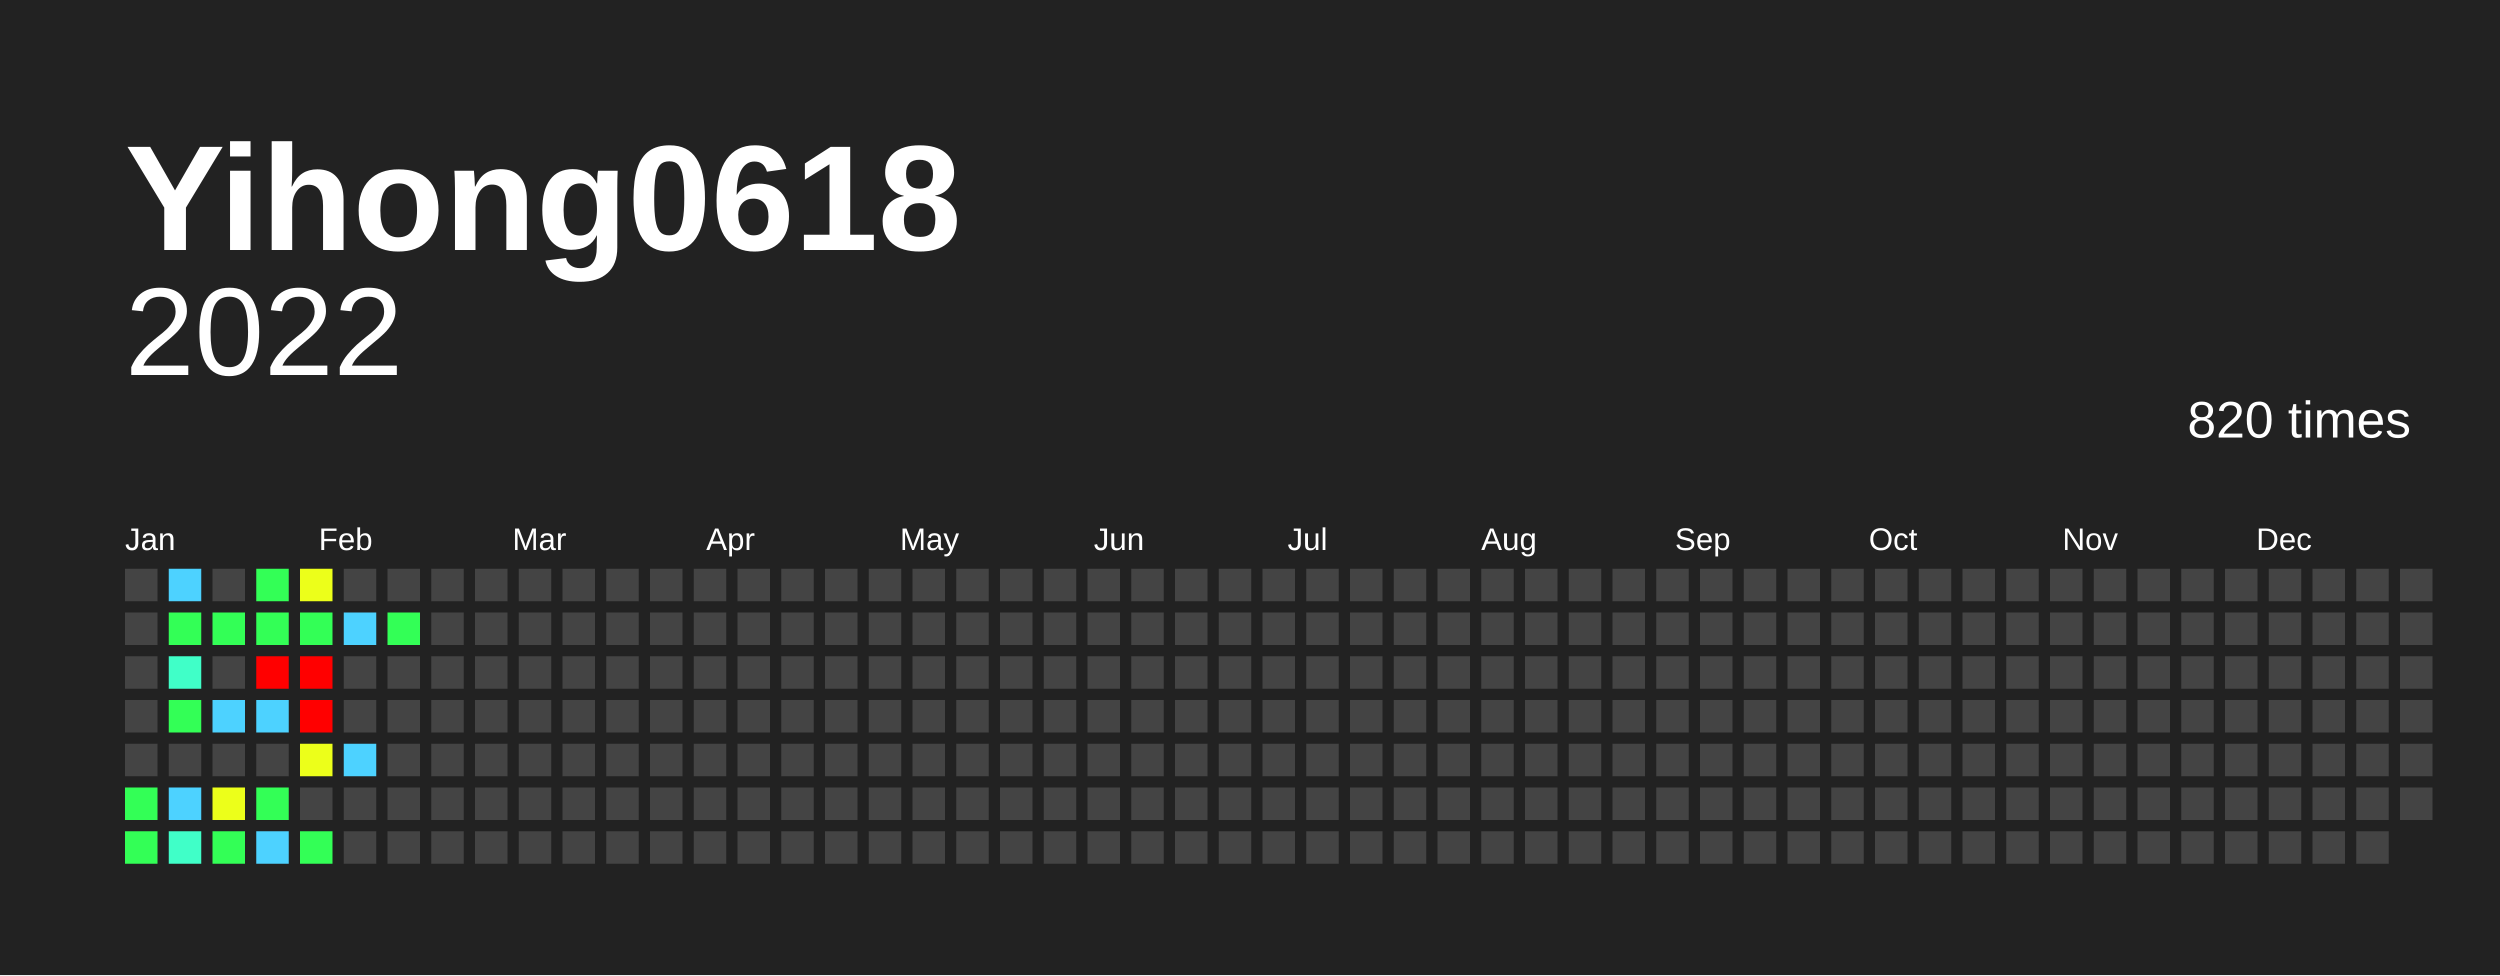
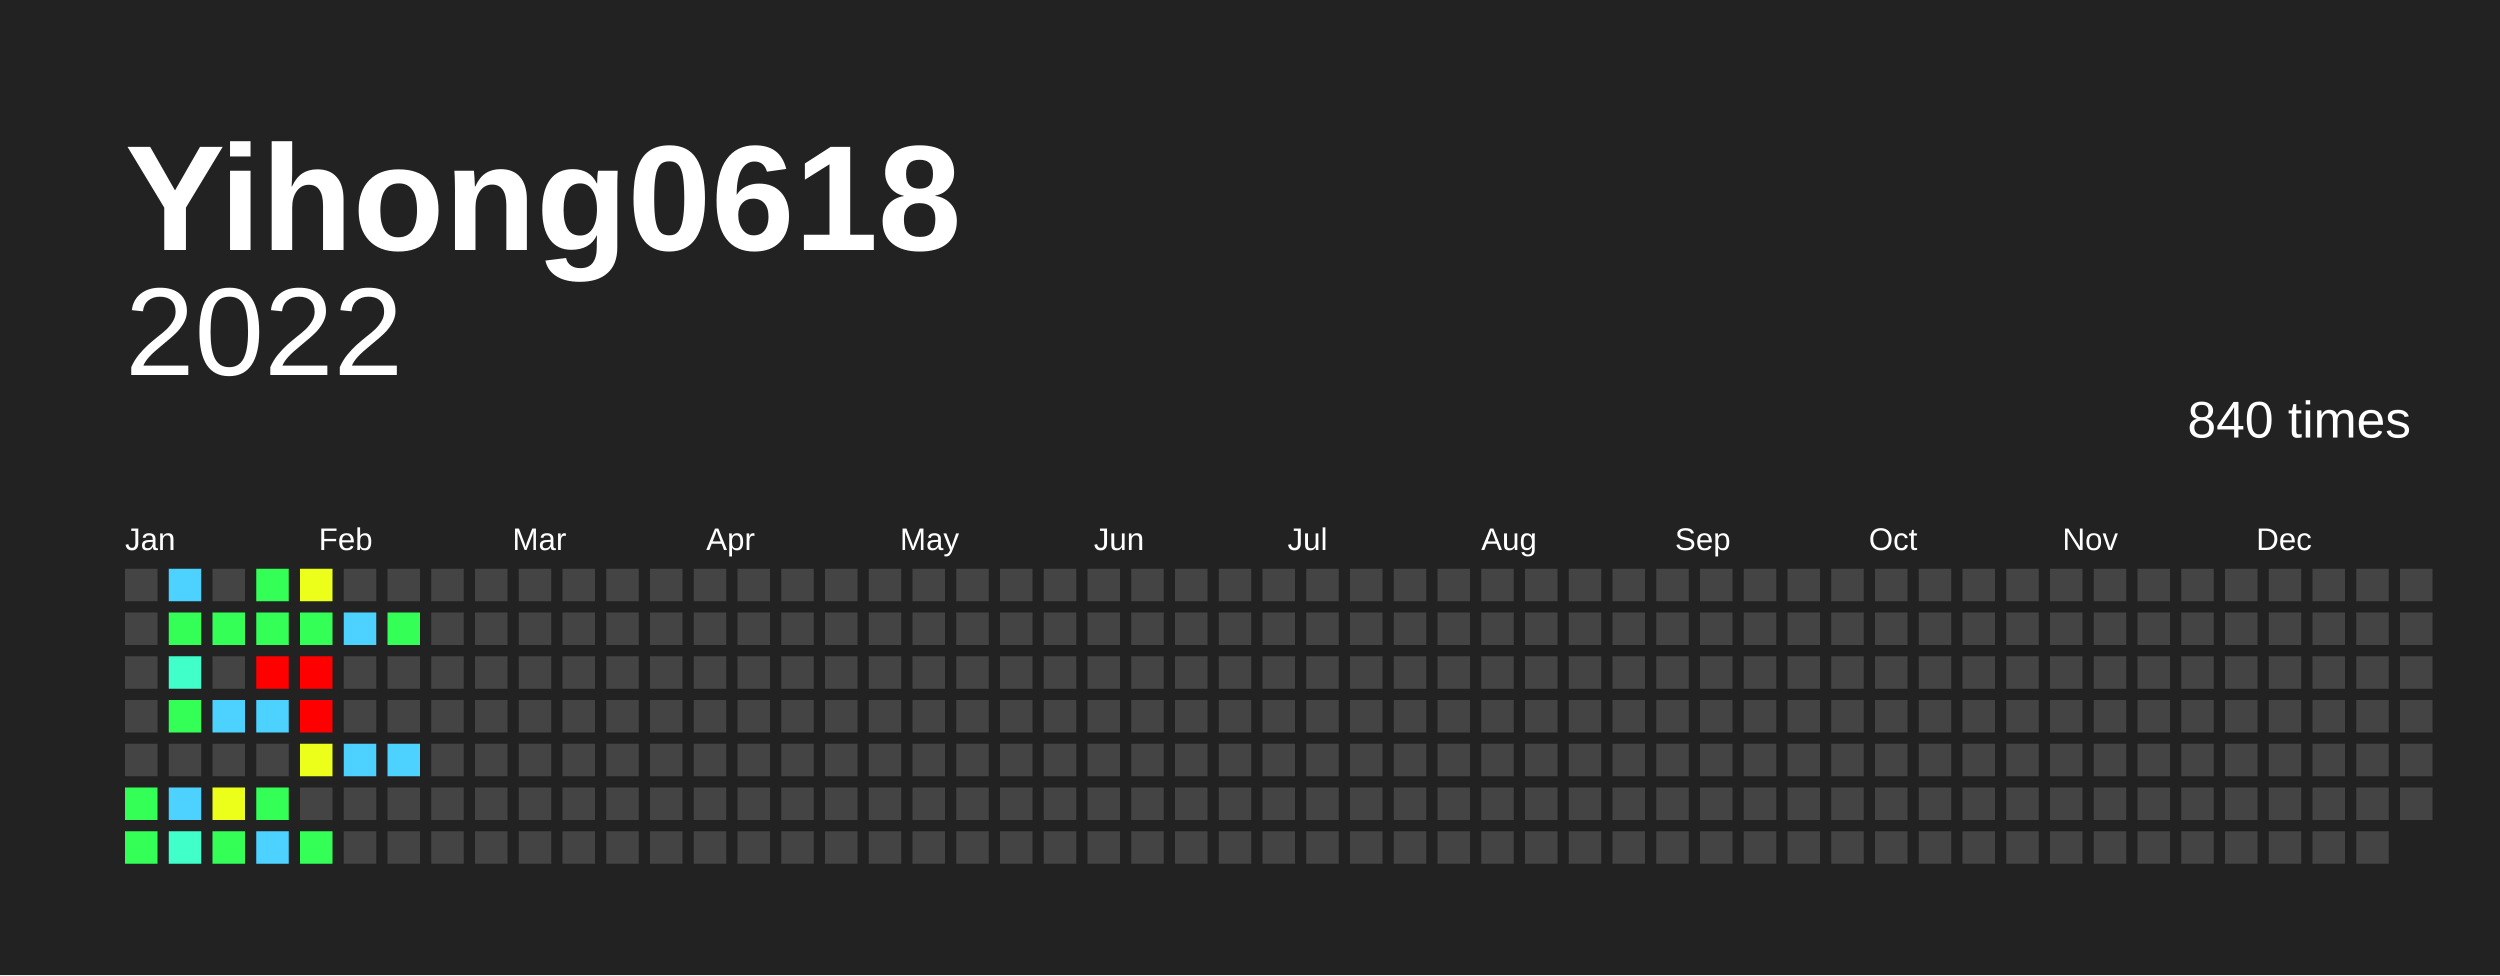
<svg xmlns="http://www.w3.org/2000/svg" baseProfile="full" height="78mm" version="1.1" viewBox="0,0,200,78" width="200mm">
  <defs />
  <rect fill="#222222" height="78" width="200" x="0" y="0" />
  <text fill="#FFFFFF" style="font-size:12px; font-family:Arial; font-weight:bold;" x="10" y="20">Yihong0618</text>
  <text alignment-baseline="hanging" fill="#FFFFFF" style="font-size:10.0px; font-family:Arial;" x="10" y="30">2022</text>
-   <text alignment-baseline="hanging" fill="#FFFFFF" style="font-size:4.125px; font-family:Arial;" x="175" y="35">820 times</text>
+   <text alignment-baseline="hanging" fill="#FFFFFF" style="font-size:4.125px; font-family:Arial;" x="175" y="35">840 times</text>
  <text fill="#FFFFFF" style="font-size:2.5px; font-family:Arial" x="10.0" y="44">Jan</text>
  <text fill="#FFFFFF" style="font-size:2.5px; font-family:Arial" x="25.5" y="44">Feb</text>
  <text fill="#FFFFFF" style="font-size:2.5px; font-family:Arial" x="41.0" y="44">Mar</text>
  <text fill="#FFFFFF" style="font-size:2.5px; font-family:Arial" x="56.5" y="44">Apr</text>
  <text fill="#FFFFFF" style="font-size:2.5px; font-family:Arial" x="72.0" y="44">May</text>
  <text fill="#FFFFFF" style="font-size:2.5px; font-family:Arial" x="87.5" y="44">Jun</text>
  <text fill="#FFFFFF" style="font-size:2.5px; font-family:Arial" x="103.0" y="44">Jul</text>
  <text fill="#FFFFFF" style="font-size:2.5px; font-family:Arial" x="118.5" y="44">Aug</text>
  <text fill="#FFFFFF" style="font-size:2.5px; font-family:Arial" x="134.0" y="44">Sep</text>
  <text fill="#FFFFFF" style="font-size:2.5px; font-family:Arial" x="149.5" y="44">Oct</text>
  <text fill="#FFFFFF" style="font-size:2.5px; font-family:Arial" x="165.0" y="44">Nov</text>
  <text fill="#FFFFFF" style="font-size:2.5px; font-family:Arial" x="180.5" y="44">Dec</text>
  <rect fill="#444444" height="2.6" width="2.6" x="10.0" y="45.5" />
  <rect fill="#444444" height="2.6" width="2.6" x="10.0" y="49.0" />
  <rect fill="#444444" height="2.6" width="2.6" x="10.0" y="52.5" />
  <rect fill="#444444" height="2.6" width="2.6" x="10.0" y="56.0" />
  <rect fill="#444444" height="2.6" width="2.6" x="10.0" y="59.5" />
  <rect fill="#33ff56" height="2.6" width="2.6" x="10.0" y="63.0" />
  <rect fill="#33ff56" height="2.6" width="2.6" x="10.0" y="66.5" />
  <rect fill="#4dd2ff" height="2.6" width="2.6" x="13.5" y="45.5" />
  <rect fill="#33ff56" height="2.6" width="2.6" x="13.5" y="49.0" />
  <rect fill="#40ffc8" height="2.6" width="2.6" x="13.5" y="52.5" />
  <rect fill="#33ff56" height="2.6" width="2.6" x="13.5" y="56.0" />
  <rect fill="#444444" height="2.6" width="2.6" x="13.5" y="59.5" />
  <rect fill="#4dd2ff" height="2.6" width="2.6" x="13.5" y="63.0" />
  <rect fill="#40ffc8" height="2.6" width="2.6" x="13.5" y="66.5" />
  <rect fill="#444444" height="2.6" width="2.6" x="17.0" y="45.5" />
  <rect fill="#33ff56" height="2.6" width="2.6" x="17.0" y="49.0" />
  <rect fill="#444444" height="2.6" width="2.6" x="17.0" y="52.5" />
  <rect fill="#4dd2ff" height="2.6" width="2.6" x="17.0" y="56.0" />
  <rect fill="#444444" height="2.6" width="2.6" x="17.0" y="59.5" />
  <rect fill="#ecff1a" height="2.6" width="2.6" x="17.0" y="63.0" />
  <rect fill="#33ff56" height="2.6" width="2.6" x="17.0" y="66.5" />
  <rect fill="#33ff56" height="2.6" width="2.6" x="20.5" y="45.5" />
  <rect fill="#33ff56" height="2.6" width="2.6" x="20.5" y="49.0" />
  <rect fill="red" height="2.6" width="2.6" x="20.5" y="52.5" />
  <rect fill="#4dd2ff" height="2.6" width="2.6" x="20.5" y="56.0" />
  <rect fill="#444444" height="2.6" width="2.6" x="20.5" y="59.5" />
  <rect fill="#33ff56" height="2.6" width="2.6" x="20.5" y="63.0" />
  <rect fill="#4dd2ff" height="2.6" width="2.6" x="20.5" y="66.5" />
  <rect fill="#ecff1a" height="2.6" width="2.6" x="24.0" y="45.5" />
  <rect fill="#33ff56" height="2.6" width="2.6" x="24.0" y="49.0" />
  <rect fill="red" height="2.6" width="2.6" x="24.0" y="52.5" />
  <rect fill="red" height="2.6" width="2.6" x="24.0" y="56.0" />
  <rect fill="#ecff1a" height="2.6" width="2.6" x="24.0" y="59.5" />
  <rect fill="#444444" height="2.6" width="2.6" x="24.0" y="63.0" />
  <rect fill="#33ff56" height="2.6" width="2.6" x="24.0" y="66.5" />
  <rect fill="#444444" height="2.6" width="2.6" x="27.5" y="45.5" />
  <rect fill="#4dd2ff" height="2.6" width="2.6" x="27.5" y="49.0" />
  <rect fill="#444444" height="2.6" width="2.6" x="27.5" y="52.5" />
  <rect fill="#444444" height="2.6" width="2.6" x="27.5" y="56.0" />
  <rect fill="#4dd2ff" height="2.6" width="2.6" x="27.5" y="59.5" />
  <rect fill="#444444" height="2.6" width="2.6" x="27.5" y="63.0" />
  <rect fill="#444444" height="2.6" width="2.6" x="27.5" y="66.5" />
  <rect fill="#444444" height="2.6" width="2.6" x="31.0" y="45.5" />
  <rect fill="#33ff56" height="2.6" width="2.6" x="31.0" y="49.0" />
  <rect fill="#444444" height="2.6" width="2.6" x="31.0" y="52.5" />
  <rect fill="#444444" height="2.6" width="2.6" x="31.0" y="56.0" />
-   <rect fill="#444444" height="2.6" width="2.6" x="31.0" y="59.5" />
+   <rect fill="#4dd2ff" height="2.6" width="2.6" x="31.0" y="59.5" />
  <rect fill="#444444" height="2.6" width="2.6" x="31.0" y="63.0" />
  <rect fill="#444444" height="2.6" width="2.6" x="31.0" y="66.5" />
  <rect fill="#444444" height="2.6" width="2.6" x="34.5" y="45.5" />
  <rect fill="#444444" height="2.6" width="2.6" x="34.5" y="49.0" />
  <rect fill="#444444" height="2.6" width="2.6" x="34.5" y="52.5" />
  <rect fill="#444444" height="2.6" width="2.6" x="34.5" y="56.0" />
  <rect fill="#444444" height="2.6" width="2.6" x="34.5" y="59.5" />
  <rect fill="#444444" height="2.6" width="2.6" x="34.5" y="63.0" />
  <rect fill="#444444" height="2.6" width="2.6" x="34.5" y="66.5" />
  <rect fill="#444444" height="2.6" width="2.6" x="38.0" y="45.5" />
  <rect fill="#444444" height="2.6" width="2.6" x="38.0" y="49.0" />
  <rect fill="#444444" height="2.6" width="2.6" x="38.0" y="52.5" />
  <rect fill="#444444" height="2.6" width="2.6" x="38.0" y="56.0" />
  <rect fill="#444444" height="2.6" width="2.6" x="38.0" y="59.5" />
  <rect fill="#444444" height="2.6" width="2.6" x="38.0" y="63.0" />
  <rect fill="#444444" height="2.6" width="2.6" x="38.0" y="66.5" />
  <rect fill="#444444" height="2.6" width="2.6" x="41.5" y="45.5" />
  <rect fill="#444444" height="2.6" width="2.6" x="41.5" y="49.0" />
  <rect fill="#444444" height="2.6" width="2.6" x="41.5" y="52.5" />
  <rect fill="#444444" height="2.6" width="2.6" x="41.5" y="56.0" />
  <rect fill="#444444" height="2.6" width="2.6" x="41.5" y="59.5" />
  <rect fill="#444444" height="2.6" width="2.6" x="41.5" y="63.0" />
  <rect fill="#444444" height="2.6" width="2.6" x="41.5" y="66.5" />
  <rect fill="#444444" height="2.6" width="2.6" x="45.0" y="45.5" />
  <rect fill="#444444" height="2.6" width="2.6" x="45.0" y="49.0" />
  <rect fill="#444444" height="2.6" width="2.6" x="45.0" y="52.5" />
  <rect fill="#444444" height="2.6" width="2.6" x="45.0" y="56.0" />
  <rect fill="#444444" height="2.6" width="2.6" x="45.0" y="59.5" />
  <rect fill="#444444" height="2.6" width="2.6" x="45.0" y="63.0" />
  <rect fill="#444444" height="2.6" width="2.6" x="45.0" y="66.5" />
  <rect fill="#444444" height="2.6" width="2.6" x="48.5" y="45.5" />
  <rect fill="#444444" height="2.6" width="2.6" x="48.5" y="49.0" />
  <rect fill="#444444" height="2.6" width="2.6" x="48.5" y="52.5" />
  <rect fill="#444444" height="2.6" width="2.6" x="48.5" y="56.0" />
  <rect fill="#444444" height="2.6" width="2.6" x="48.5" y="59.5" />
  <rect fill="#444444" height="2.6" width="2.6" x="48.5" y="63.0" />
  <rect fill="#444444" height="2.6" width="2.6" x="48.5" y="66.5" />
  <rect fill="#444444" height="2.6" width="2.6" x="52.0" y="45.5" />
  <rect fill="#444444" height="2.6" width="2.6" x="52.0" y="49.0" />
  <rect fill="#444444" height="2.6" width="2.6" x="52.0" y="52.5" />
  <rect fill="#444444" height="2.6" width="2.6" x="52.0" y="56.0" />
  <rect fill="#444444" height="2.6" width="2.6" x="52.0" y="59.5" />
  <rect fill="#444444" height="2.6" width="2.6" x="52.0" y="63.0" />
  <rect fill="#444444" height="2.6" width="2.6" x="52.0" y="66.5" />
  <rect fill="#444444" height="2.6" width="2.6" x="55.5" y="45.5" />
  <rect fill="#444444" height="2.6" width="2.6" x="55.5" y="49.0" />
  <rect fill="#444444" height="2.6" width="2.6" x="55.5" y="52.5" />
  <rect fill="#444444" height="2.6" width="2.6" x="55.5" y="56.0" />
  <rect fill="#444444" height="2.6" width="2.6" x="55.5" y="59.5" />
  <rect fill="#444444" height="2.6" width="2.6" x="55.5" y="63.0" />
  <rect fill="#444444" height="2.6" width="2.6" x="55.5" y="66.5" />
  <rect fill="#444444" height="2.6" width="2.6" x="59.0" y="45.5" />
  <rect fill="#444444" height="2.6" width="2.6" x="59.0" y="49.0" />
  <rect fill="#444444" height="2.6" width="2.6" x="59.0" y="52.5" />
  <rect fill="#444444" height="2.6" width="2.6" x="59.0" y="56.0" />
  <rect fill="#444444" height="2.6" width="2.6" x="59.0" y="59.5" />
  <rect fill="#444444" height="2.6" width="2.6" x="59.0" y="63.0" />
  <rect fill="#444444" height="2.6" width="2.6" x="59.0" y="66.5" />
  <rect fill="#444444" height="2.6" width="2.6" x="62.5" y="45.5" />
  <rect fill="#444444" height="2.6" width="2.6" x="62.5" y="49.0" />
  <rect fill="#444444" height="2.6" width="2.6" x="62.5" y="52.5" />
  <rect fill="#444444" height="2.6" width="2.6" x="62.5" y="56.0" />
  <rect fill="#444444" height="2.6" width="2.6" x="62.5" y="59.5" />
  <rect fill="#444444" height="2.6" width="2.6" x="62.5" y="63.0" />
  <rect fill="#444444" height="2.6" width="2.6" x="62.5" y="66.5" />
  <rect fill="#444444" height="2.6" width="2.6" x="66.0" y="45.5" />
  <rect fill="#444444" height="2.6" width="2.6" x="66.0" y="49.0" />
  <rect fill="#444444" height="2.6" width="2.6" x="66.0" y="52.5" />
  <rect fill="#444444" height="2.6" width="2.6" x="66.0" y="56.0" />
  <rect fill="#444444" height="2.6" width="2.6" x="66.0" y="59.5" />
  <rect fill="#444444" height="2.6" width="2.6" x="66.0" y="63.0" />
  <rect fill="#444444" height="2.6" width="2.6" x="66.0" y="66.5" />
  <rect fill="#444444" height="2.6" width="2.6" x="69.5" y="45.5" />
  <rect fill="#444444" height="2.6" width="2.6" x="69.5" y="49.0" />
  <rect fill="#444444" height="2.6" width="2.6" x="69.5" y="52.5" />
  <rect fill="#444444" height="2.6" width="2.6" x="69.5" y="56.0" />
  <rect fill="#444444" height="2.6" width="2.6" x="69.5" y="59.5" />
  <rect fill="#444444" height="2.6" width="2.6" x="69.5" y="63.0" />
  <rect fill="#444444" height="2.6" width="2.6" x="69.5" y="66.5" />
  <rect fill="#444444" height="2.6" width="2.6" x="73.0" y="45.5" />
  <rect fill="#444444" height="2.6" width="2.6" x="73.0" y="49.0" />
  <rect fill="#444444" height="2.6" width="2.6" x="73.0" y="52.5" />
  <rect fill="#444444" height="2.6" width="2.6" x="73.0" y="56.0" />
  <rect fill="#444444" height="2.6" width="2.6" x="73.0" y="59.5" />
  <rect fill="#444444" height="2.6" width="2.6" x="73.0" y="63.0" />
  <rect fill="#444444" height="2.6" width="2.6" x="73.0" y="66.5" />
  <rect fill="#444444" height="2.6" width="2.6" x="76.5" y="45.5" />
  <rect fill="#444444" height="2.6" width="2.6" x="76.5" y="49.0" />
  <rect fill="#444444" height="2.6" width="2.6" x="76.5" y="52.5" />
  <rect fill="#444444" height="2.6" width="2.6" x="76.5" y="56.0" />
  <rect fill="#444444" height="2.6" width="2.6" x="76.5" y="59.5" />
  <rect fill="#444444" height="2.6" width="2.6" x="76.5" y="63.0" />
  <rect fill="#444444" height="2.6" width="2.6" x="76.5" y="66.5" />
  <rect fill="#444444" height="2.6" width="2.6" x="80.0" y="45.5" />
  <rect fill="#444444" height="2.6" width="2.6" x="80.0" y="49.0" />
  <rect fill="#444444" height="2.6" width="2.6" x="80.0" y="52.5" />
  <rect fill="#444444" height="2.6" width="2.6" x="80.0" y="56.0" />
  <rect fill="#444444" height="2.6" width="2.6" x="80.0" y="59.5" />
  <rect fill="#444444" height="2.6" width="2.6" x="80.0" y="63.0" />
  <rect fill="#444444" height="2.6" width="2.6" x="80.0" y="66.5" />
  <rect fill="#444444" height="2.6" width="2.6" x="83.5" y="45.5" />
  <rect fill="#444444" height="2.6" width="2.6" x="83.5" y="49.0" />
  <rect fill="#444444" height="2.6" width="2.6" x="83.5" y="52.5" />
  <rect fill="#444444" height="2.6" width="2.6" x="83.5" y="56.0" />
  <rect fill="#444444" height="2.6" width="2.6" x="83.5" y="59.5" />
  <rect fill="#444444" height="2.6" width="2.6" x="83.5" y="63.0" />
  <rect fill="#444444" height="2.6" width="2.6" x="83.5" y="66.5" />
  <rect fill="#444444" height="2.6" width="2.6" x="87.0" y="45.5" />
  <rect fill="#444444" height="2.6" width="2.6" x="87.0" y="49.0" />
  <rect fill="#444444" height="2.6" width="2.6" x="87.0" y="52.5" />
  <rect fill="#444444" height="2.6" width="2.6" x="87.0" y="56.0" />
  <rect fill="#444444" height="2.6" width="2.6" x="87.0" y="59.5" />
  <rect fill="#444444" height="2.6" width="2.6" x="87.0" y="63.0" />
  <rect fill="#444444" height="2.6" width="2.6" x="87.0" y="66.5" />
  <rect fill="#444444" height="2.6" width="2.6" x="90.5" y="45.5" />
  <rect fill="#444444" height="2.6" width="2.6" x="90.5" y="49.0" />
  <rect fill="#444444" height="2.6" width="2.6" x="90.5" y="52.5" />
  <rect fill="#444444" height="2.6" width="2.6" x="90.5" y="56.0" />
  <rect fill="#444444" height="2.6" width="2.6" x="90.5" y="59.5" />
  <rect fill="#444444" height="2.6" width="2.6" x="90.5" y="63.0" />
  <rect fill="#444444" height="2.6" width="2.6" x="90.5" y="66.5" />
  <rect fill="#444444" height="2.6" width="2.6" x="94.0" y="45.5" />
  <rect fill="#444444" height="2.6" width="2.6" x="94.0" y="49.0" />
  <rect fill="#444444" height="2.6" width="2.6" x="94.0" y="52.5" />
  <rect fill="#444444" height="2.6" width="2.6" x="94.0" y="56.0" />
  <rect fill="#444444" height="2.6" width="2.6" x="94.0" y="59.5" />
  <rect fill="#444444" height="2.6" width="2.6" x="94.0" y="63.0" />
  <rect fill="#444444" height="2.6" width="2.6" x="94.0" y="66.5" />
  <rect fill="#444444" height="2.6" width="2.6" x="97.5" y="45.5" />
  <rect fill="#444444" height="2.6" width="2.6" x="97.5" y="49.0" />
  <rect fill="#444444" height="2.6" width="2.6" x="97.5" y="52.5" />
  <rect fill="#444444" height="2.6" width="2.6" x="97.5" y="56.0" />
  <rect fill="#444444" height="2.6" width="2.6" x="97.5" y="59.5" />
  <rect fill="#444444" height="2.6" width="2.6" x="97.5" y="63.0" />
  <rect fill="#444444" height="2.6" width="2.6" x="97.5" y="66.5" />
  <rect fill="#444444" height="2.6" width="2.6" x="101.0" y="45.5" />
  <rect fill="#444444" height="2.6" width="2.6" x="101.0" y="49.0" />
  <rect fill="#444444" height="2.6" width="2.6" x="101.0" y="52.5" />
  <rect fill="#444444" height="2.6" width="2.6" x="101.0" y="56.0" />
  <rect fill="#444444" height="2.6" width="2.6" x="101.0" y="59.5" />
  <rect fill="#444444" height="2.6" width="2.6" x="101.0" y="63.0" />
  <rect fill="#444444" height="2.6" width="2.6" x="101.0" y="66.5" />
  <rect fill="#444444" height="2.6" width="2.6" x="104.5" y="45.5" />
  <rect fill="#444444" height="2.6" width="2.6" x="104.5" y="49.0" />
  <rect fill="#444444" height="2.6" width="2.6" x="104.5" y="52.5" />
  <rect fill="#444444" height="2.6" width="2.6" x="104.5" y="56.0" />
  <rect fill="#444444" height="2.6" width="2.6" x="104.5" y="59.5" />
  <rect fill="#444444" height="2.6" width="2.6" x="104.5" y="63.0" />
  <rect fill="#444444" height="2.6" width="2.6" x="104.5" y="66.5" />
  <rect fill="#444444" height="2.6" width="2.6" x="108.0" y="45.5" />
  <rect fill="#444444" height="2.6" width="2.6" x="108.0" y="49.0" />
  <rect fill="#444444" height="2.6" width="2.6" x="108.0" y="52.5" />
  <rect fill="#444444" height="2.6" width="2.6" x="108.0" y="56.0" />
  <rect fill="#444444" height="2.6" width="2.6" x="108.0" y="59.5" />
  <rect fill="#444444" height="2.6" width="2.6" x="108.0" y="63.0" />
  <rect fill="#444444" height="2.6" width="2.6" x="108.0" y="66.5" />
  <rect fill="#444444" height="2.6" width="2.6" x="111.5" y="45.5" />
  <rect fill="#444444" height="2.6" width="2.6" x="111.5" y="49.0" />
  <rect fill="#444444" height="2.6" width="2.6" x="111.5" y="52.5" />
  <rect fill="#444444" height="2.6" width="2.6" x="111.5" y="56.0" />
  <rect fill="#444444" height="2.6" width="2.6" x="111.5" y="59.5" />
  <rect fill="#444444" height="2.6" width="2.6" x="111.5" y="63.0" />
  <rect fill="#444444" height="2.6" width="2.6" x="111.5" y="66.5" />
  <rect fill="#444444" height="2.6" width="2.6" x="115.0" y="45.5" />
  <rect fill="#444444" height="2.6" width="2.6" x="115.0" y="49.0" />
  <rect fill="#444444" height="2.6" width="2.6" x="115.0" y="52.5" />
  <rect fill="#444444" height="2.6" width="2.6" x="115.0" y="56.0" />
  <rect fill="#444444" height="2.6" width="2.6" x="115.0" y="59.5" />
  <rect fill="#444444" height="2.6" width="2.6" x="115.0" y="63.0" />
  <rect fill="#444444" height="2.6" width="2.6" x="115.0" y="66.5" />
  <rect fill="#444444" height="2.6" width="2.6" x="118.5" y="45.5" />
  <rect fill="#444444" height="2.6" width="2.6" x="118.5" y="49.0" />
  <rect fill="#444444" height="2.6" width="2.6" x="118.5" y="52.5" />
  <rect fill="#444444" height="2.6" width="2.6" x="118.5" y="56.0" />
  <rect fill="#444444" height="2.6" width="2.6" x="118.5" y="59.5" />
  <rect fill="#444444" height="2.6" width="2.6" x="118.5" y="63.0" />
  <rect fill="#444444" height="2.6" width="2.6" x="118.5" y="66.5" />
  <rect fill="#444444" height="2.6" width="2.6" x="122.0" y="45.5" />
  <rect fill="#444444" height="2.6" width="2.6" x="122.0" y="49.0" />
  <rect fill="#444444" height="2.6" width="2.6" x="122.0" y="52.5" />
  <rect fill="#444444" height="2.6" width="2.6" x="122.0" y="56.0" />
  <rect fill="#444444" height="2.6" width="2.6" x="122.0" y="59.5" />
  <rect fill="#444444" height="2.6" width="2.6" x="122.0" y="63.0" />
  <rect fill="#444444" height="2.6" width="2.6" x="122.0" y="66.5" />
  <rect fill="#444444" height="2.6" width="2.6" x="125.5" y="45.5" />
  <rect fill="#444444" height="2.6" width="2.6" x="125.5" y="49.0" />
  <rect fill="#444444" height="2.6" width="2.6" x="125.5" y="52.5" />
  <rect fill="#444444" height="2.6" width="2.6" x="125.5" y="56.0" />
  <rect fill="#444444" height="2.6" width="2.6" x="125.5" y="59.5" />
  <rect fill="#444444" height="2.6" width="2.6" x="125.5" y="63.0" />
  <rect fill="#444444" height="2.6" width="2.6" x="125.5" y="66.5" />
  <rect fill="#444444" height="2.6" width="2.6" x="129.0" y="45.5" />
  <rect fill="#444444" height="2.6" width="2.6" x="129.0" y="49.0" />
  <rect fill="#444444" height="2.6" width="2.6" x="129.0" y="52.5" />
  <rect fill="#444444" height="2.6" width="2.6" x="129.0" y="56.0" />
  <rect fill="#444444" height="2.6" width="2.6" x="129.0" y="59.5" />
  <rect fill="#444444" height="2.6" width="2.6" x="129.0" y="63.0" />
  <rect fill="#444444" height="2.6" width="2.6" x="129.0" y="66.5" />
  <rect fill="#444444" height="2.6" width="2.6" x="132.5" y="45.5" />
  <rect fill="#444444" height="2.6" width="2.6" x="132.5" y="49.0" />
  <rect fill="#444444" height="2.6" width="2.6" x="132.5" y="52.5" />
  <rect fill="#444444" height="2.6" width="2.6" x="132.5" y="56.0" />
  <rect fill="#444444" height="2.6" width="2.6" x="132.5" y="59.5" />
  <rect fill="#444444" height="2.6" width="2.6" x="132.5" y="63.0" />
  <rect fill="#444444" height="2.6" width="2.6" x="132.5" y="66.5" />
  <rect fill="#444444" height="2.6" width="2.6" x="136.0" y="45.5" />
  <rect fill="#444444" height="2.6" width="2.6" x="136.0" y="49.0" />
  <rect fill="#444444" height="2.6" width="2.6" x="136.0" y="52.5" />
  <rect fill="#444444" height="2.6" width="2.6" x="136.0" y="56.0" />
  <rect fill="#444444" height="2.6" width="2.6" x="136.0" y="59.5" />
  <rect fill="#444444" height="2.6" width="2.6" x="136.0" y="63.0" />
  <rect fill="#444444" height="2.6" width="2.6" x="136.0" y="66.5" />
  <rect fill="#444444" height="2.6" width="2.6" x="139.5" y="45.5" />
  <rect fill="#444444" height="2.6" width="2.6" x="139.5" y="49.0" />
  <rect fill="#444444" height="2.6" width="2.6" x="139.5" y="52.5" />
  <rect fill="#444444" height="2.6" width="2.6" x="139.5" y="56.0" />
  <rect fill="#444444" height="2.6" width="2.6" x="139.5" y="59.5" />
  <rect fill="#444444" height="2.6" width="2.6" x="139.5" y="63.0" />
  <rect fill="#444444" height="2.6" width="2.6" x="139.5" y="66.5" />
  <rect fill="#444444" height="2.6" width="2.6" x="143.0" y="45.5" />
  <rect fill="#444444" height="2.6" width="2.6" x="143.0" y="49.0" />
  <rect fill="#444444" height="2.6" width="2.6" x="143.0" y="52.5" />
  <rect fill="#444444" height="2.6" width="2.6" x="143.0" y="56.0" />
  <rect fill="#444444" height="2.6" width="2.6" x="143.0" y="59.5" />
  <rect fill="#444444" height="2.6" width="2.6" x="143.0" y="63.0" />
  <rect fill="#444444" height="2.6" width="2.6" x="143.0" y="66.5" />
  <rect fill="#444444" height="2.6" width="2.6" x="146.5" y="45.5" />
  <rect fill="#444444" height="2.6" width="2.6" x="146.5" y="49.0" />
  <rect fill="#444444" height="2.6" width="2.6" x="146.5" y="52.5" />
  <rect fill="#444444" height="2.6" width="2.6" x="146.5" y="56.0" />
  <rect fill="#444444" height="2.6" width="2.6" x="146.5" y="59.5" />
  <rect fill="#444444" height="2.6" width="2.6" x="146.5" y="63.0" />
  <rect fill="#444444" height="2.6" width="2.6" x="146.5" y="66.5" />
  <rect fill="#444444" height="2.6" width="2.6" x="150.0" y="45.5" />
  <rect fill="#444444" height="2.6" width="2.6" x="150.0" y="49.0" />
  <rect fill="#444444" height="2.6" width="2.6" x="150.0" y="52.5" />
  <rect fill="#444444" height="2.6" width="2.6" x="150.0" y="56.0" />
  <rect fill="#444444" height="2.6" width="2.6" x="150.0" y="59.5" />
  <rect fill="#444444" height="2.6" width="2.6" x="150.0" y="63.0" />
  <rect fill="#444444" height="2.6" width="2.6" x="150.0" y="66.5" />
  <rect fill="#444444" height="2.6" width="2.6" x="153.5" y="45.5" />
  <rect fill="#444444" height="2.6" width="2.6" x="153.5" y="49.0" />
  <rect fill="#444444" height="2.6" width="2.6" x="153.5" y="52.5" />
  <rect fill="#444444" height="2.6" width="2.6" x="153.5" y="56.0" />
  <rect fill="#444444" height="2.6" width="2.6" x="153.5" y="59.5" />
  <rect fill="#444444" height="2.6" width="2.6" x="153.5" y="63.0" />
  <rect fill="#444444" height="2.6" width="2.6" x="153.5" y="66.5" />
  <rect fill="#444444" height="2.6" width="2.6" x="157.0" y="45.5" />
  <rect fill="#444444" height="2.6" width="2.6" x="157.0" y="49.0" />
  <rect fill="#444444" height="2.6" width="2.6" x="157.0" y="52.5" />
  <rect fill="#444444" height="2.6" width="2.6" x="157.0" y="56.0" />
  <rect fill="#444444" height="2.6" width="2.6" x="157.0" y="59.5" />
  <rect fill="#444444" height="2.6" width="2.6" x="157.0" y="63.0" />
  <rect fill="#444444" height="2.6" width="2.6" x="157.0" y="66.5" />
  <rect fill="#444444" height="2.6" width="2.6" x="160.5" y="45.5" />
  <rect fill="#444444" height="2.6" width="2.6" x="160.5" y="49.0" />
  <rect fill="#444444" height="2.6" width="2.6" x="160.5" y="52.5" />
  <rect fill="#444444" height="2.6" width="2.6" x="160.5" y="56.0" />
  <rect fill="#444444" height="2.6" width="2.6" x="160.5" y="59.5" />
  <rect fill="#444444" height="2.6" width="2.6" x="160.5" y="63.0" />
  <rect fill="#444444" height="2.6" width="2.6" x="160.5" y="66.5" />
  <rect fill="#444444" height="2.6" width="2.6" x="164.0" y="45.5" />
  <rect fill="#444444" height="2.6" width="2.6" x="164.0" y="49.0" />
  <rect fill="#444444" height="2.6" width="2.6" x="164.0" y="52.5" />
  <rect fill="#444444" height="2.6" width="2.6" x="164.0" y="56.0" />
  <rect fill="#444444" height="2.6" width="2.6" x="164.0" y="59.5" />
  <rect fill="#444444" height="2.6" width="2.6" x="164.0" y="63.0" />
  <rect fill="#444444" height="2.6" width="2.6" x="164.0" y="66.5" />
  <rect fill="#444444" height="2.6" width="2.6" x="167.5" y="45.5" />
  <rect fill="#444444" height="2.6" width="2.6" x="167.5" y="49.0" />
  <rect fill="#444444" height="2.6" width="2.6" x="167.5" y="52.5" />
  <rect fill="#444444" height="2.6" width="2.6" x="167.5" y="56.0" />
  <rect fill="#444444" height="2.6" width="2.6" x="167.5" y="59.5" />
  <rect fill="#444444" height="2.6" width="2.6" x="167.5" y="63.0" />
  <rect fill="#444444" height="2.6" width="2.6" x="167.5" y="66.5" />
  <rect fill="#444444" height="2.6" width="2.6" x="171.0" y="45.5" />
  <rect fill="#444444" height="2.6" width="2.6" x="171.0" y="49.0" />
  <rect fill="#444444" height="2.6" width="2.6" x="171.0" y="52.5" />
  <rect fill="#444444" height="2.6" width="2.6" x="171.0" y="56.0" />
  <rect fill="#444444" height="2.6" width="2.6" x="171.0" y="59.5" />
  <rect fill="#444444" height="2.6" width="2.6" x="171.0" y="63.0" />
  <rect fill="#444444" height="2.6" width="2.6" x="171.0" y="66.5" />
  <rect fill="#444444" height="2.6" width="2.6" x="174.5" y="45.5" />
  <rect fill="#444444" height="2.6" width="2.6" x="174.5" y="49.0" />
  <rect fill="#444444" height="2.6" width="2.6" x="174.5" y="52.5" />
  <rect fill="#444444" height="2.6" width="2.6" x="174.5" y="56.0" />
  <rect fill="#444444" height="2.6" width="2.6" x="174.5" y="59.5" />
  <rect fill="#444444" height="2.6" width="2.6" x="174.5" y="63.0" />
  <rect fill="#444444" height="2.6" width="2.6" x="174.5" y="66.5" />
  <rect fill="#444444" height="2.6" width="2.6" x="178.0" y="45.5" />
  <rect fill="#444444" height="2.6" width="2.6" x="178.0" y="49.0" />
  <rect fill="#444444" height="2.6" width="2.6" x="178.0" y="52.5" />
  <rect fill="#444444" height="2.6" width="2.6" x="178.0" y="56.0" />
  <rect fill="#444444" height="2.6" width="2.6" x="178.0" y="59.5" />
  <rect fill="#444444" height="2.6" width="2.6" x="178.0" y="63.0" />
  <rect fill="#444444" height="2.6" width="2.6" x="178.0" y="66.5" />
  <rect fill="#444444" height="2.6" width="2.6" x="181.5" y="45.5" />
  <rect fill="#444444" height="2.6" width="2.6" x="181.5" y="49.0" />
  <rect fill="#444444" height="2.6" width="2.6" x="181.5" y="52.5" />
  <rect fill="#444444" height="2.6" width="2.6" x="181.5" y="56.0" />
  <rect fill="#444444" height="2.6" width="2.6" x="181.5" y="59.5" />
  <rect fill="#444444" height="2.6" width="2.6" x="181.5" y="63.0" />
  <rect fill="#444444" height="2.6" width="2.6" x="181.5" y="66.5" />
  <rect fill="#444444" height="2.6" width="2.6" x="185.0" y="45.5" />
  <rect fill="#444444" height="2.6" width="2.6" x="185.0" y="49.0" />
  <rect fill="#444444" height="2.6" width="2.6" x="185.0" y="52.5" />
  <rect fill="#444444" height="2.6" width="2.6" x="185.0" y="56.0" />
  <rect fill="#444444" height="2.6" width="2.6" x="185.0" y="59.5" />
  <rect fill="#444444" height="2.6" width="2.6" x="185.0" y="63.0" />
  <rect fill="#444444" height="2.6" width="2.6" x="185.0" y="66.5" />
  <rect fill="#444444" height="2.6" width="2.6" x="188.5" y="45.5" />
  <rect fill="#444444" height="2.6" width="2.6" x="188.5" y="49.0" />
  <rect fill="#444444" height="2.6" width="2.6" x="188.5" y="52.5" />
  <rect fill="#444444" height="2.6" width="2.6" x="188.5" y="56.0" />
  <rect fill="#444444" height="2.6" width="2.6" x="188.5" y="59.5" />
  <rect fill="#444444" height="2.6" width="2.6" x="188.5" y="63.0" />
  <rect fill="#444444" height="2.6" width="2.6" x="188.5" y="66.5" />
  <rect fill="#444444" height="2.6" width="2.6" x="192.0" y="45.5" />
  <rect fill="#444444" height="2.6" width="2.6" x="192.0" y="49.0" />
  <rect fill="#444444" height="2.6" width="2.6" x="192.0" y="52.5" />
  <rect fill="#444444" height="2.6" width="2.6" x="192.0" y="56.0" />
  <rect fill="#444444" height="2.6" width="2.6" x="192.0" y="59.5" />
  <rect fill="#444444" height="2.6" width="2.6" x="192.0" y="63.0" />
</svg>
